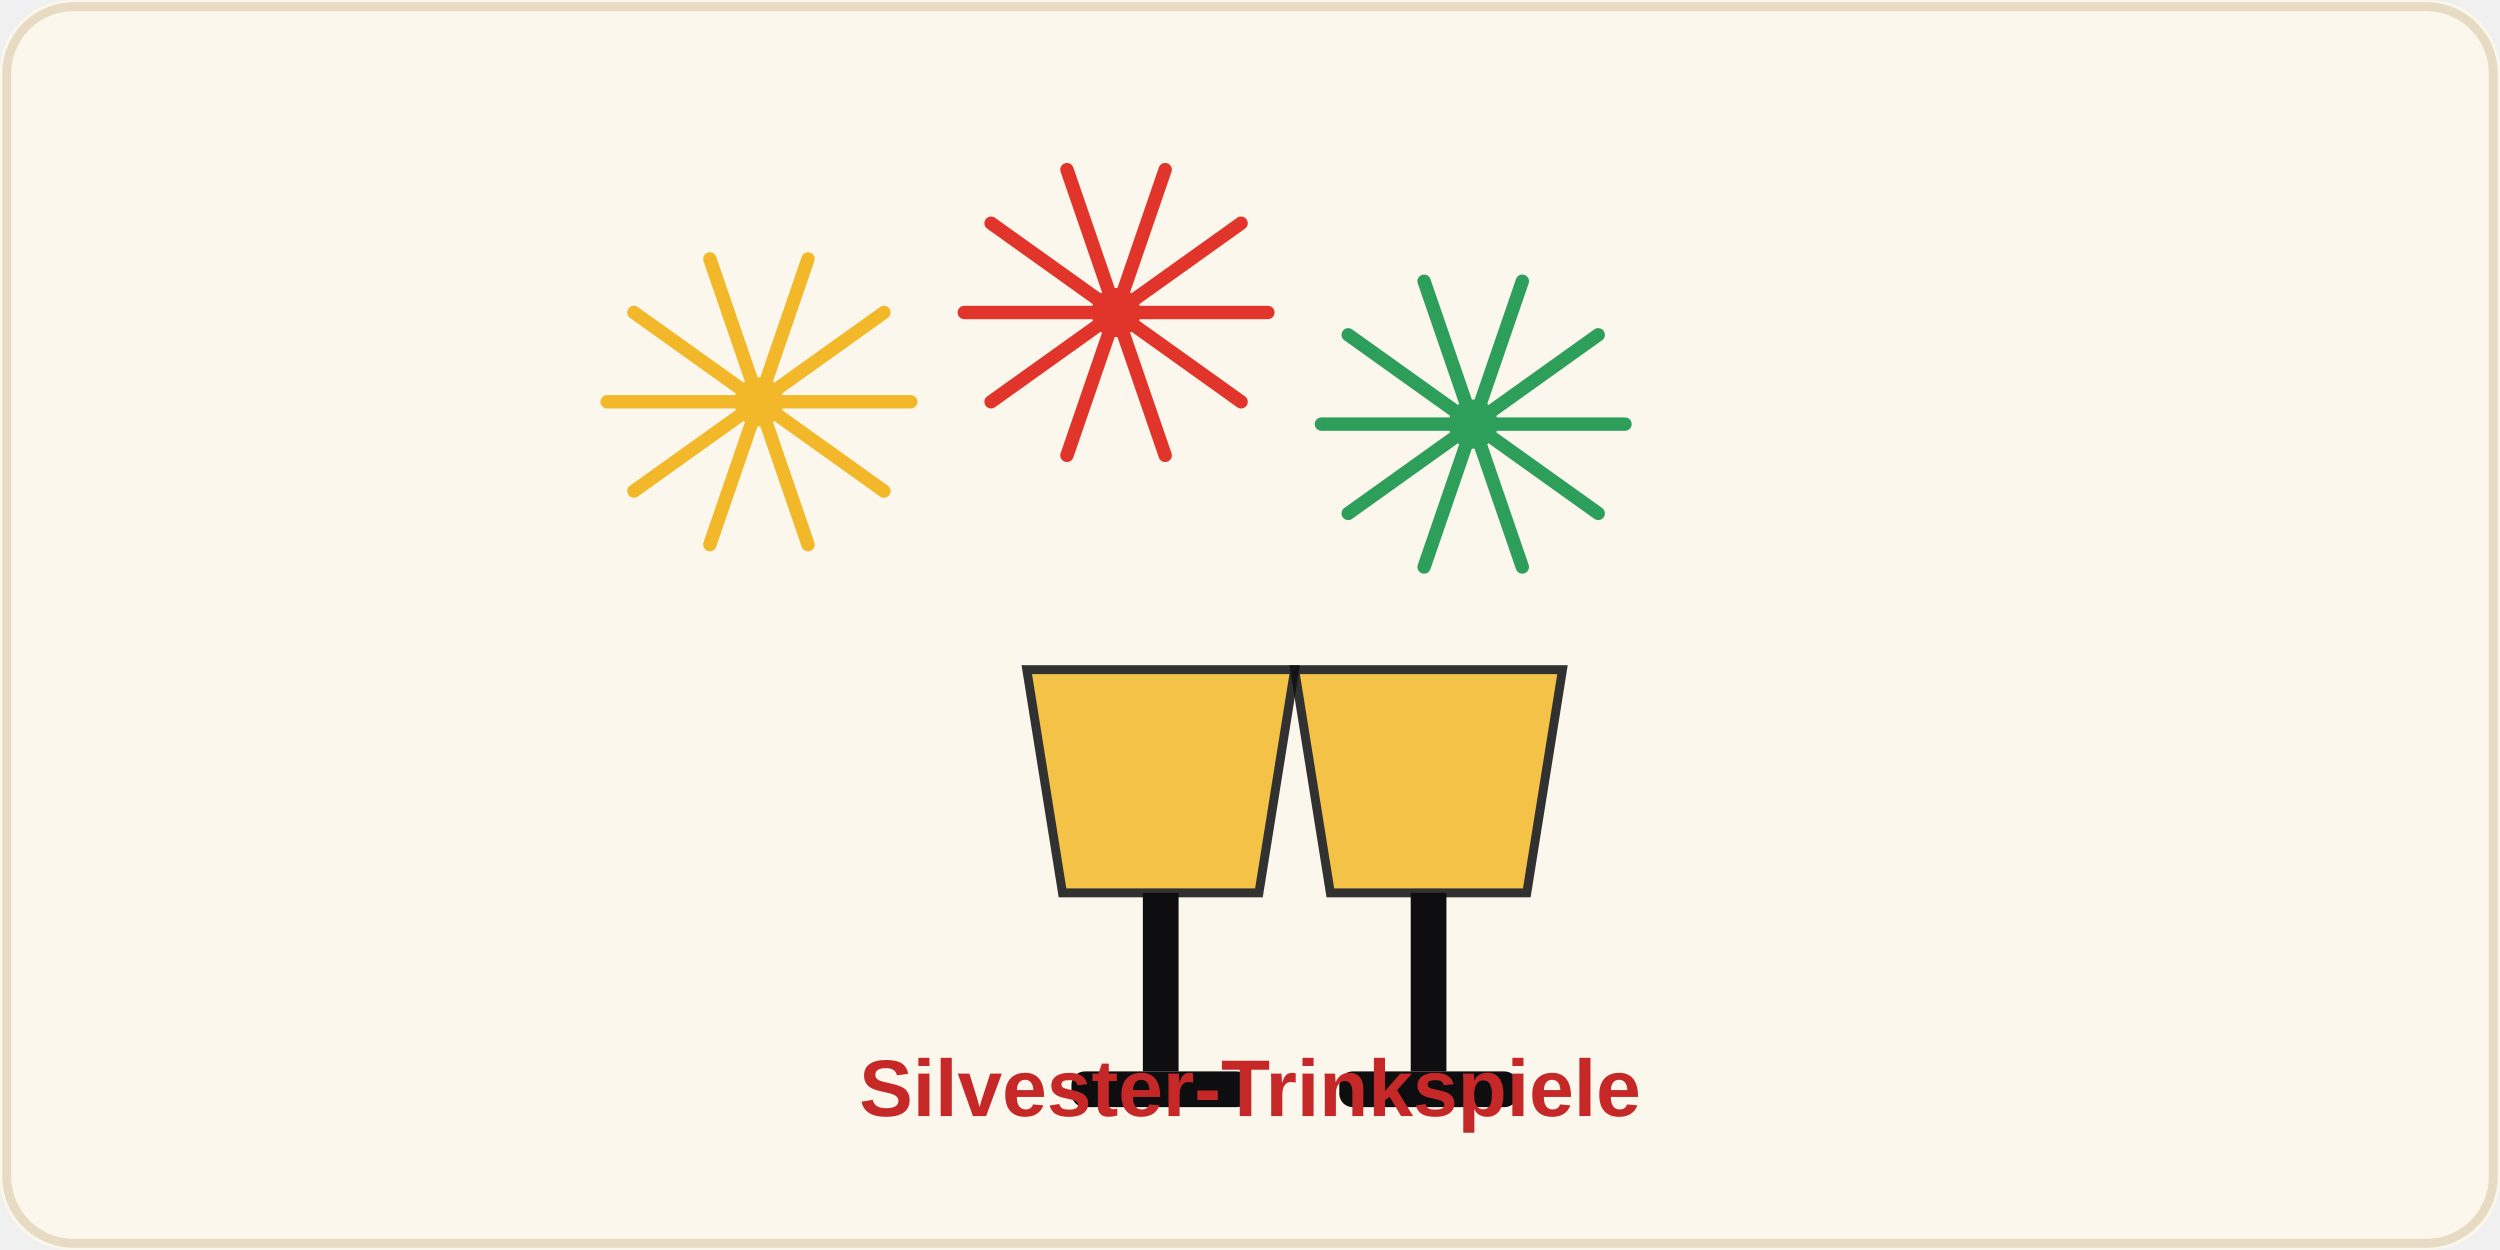
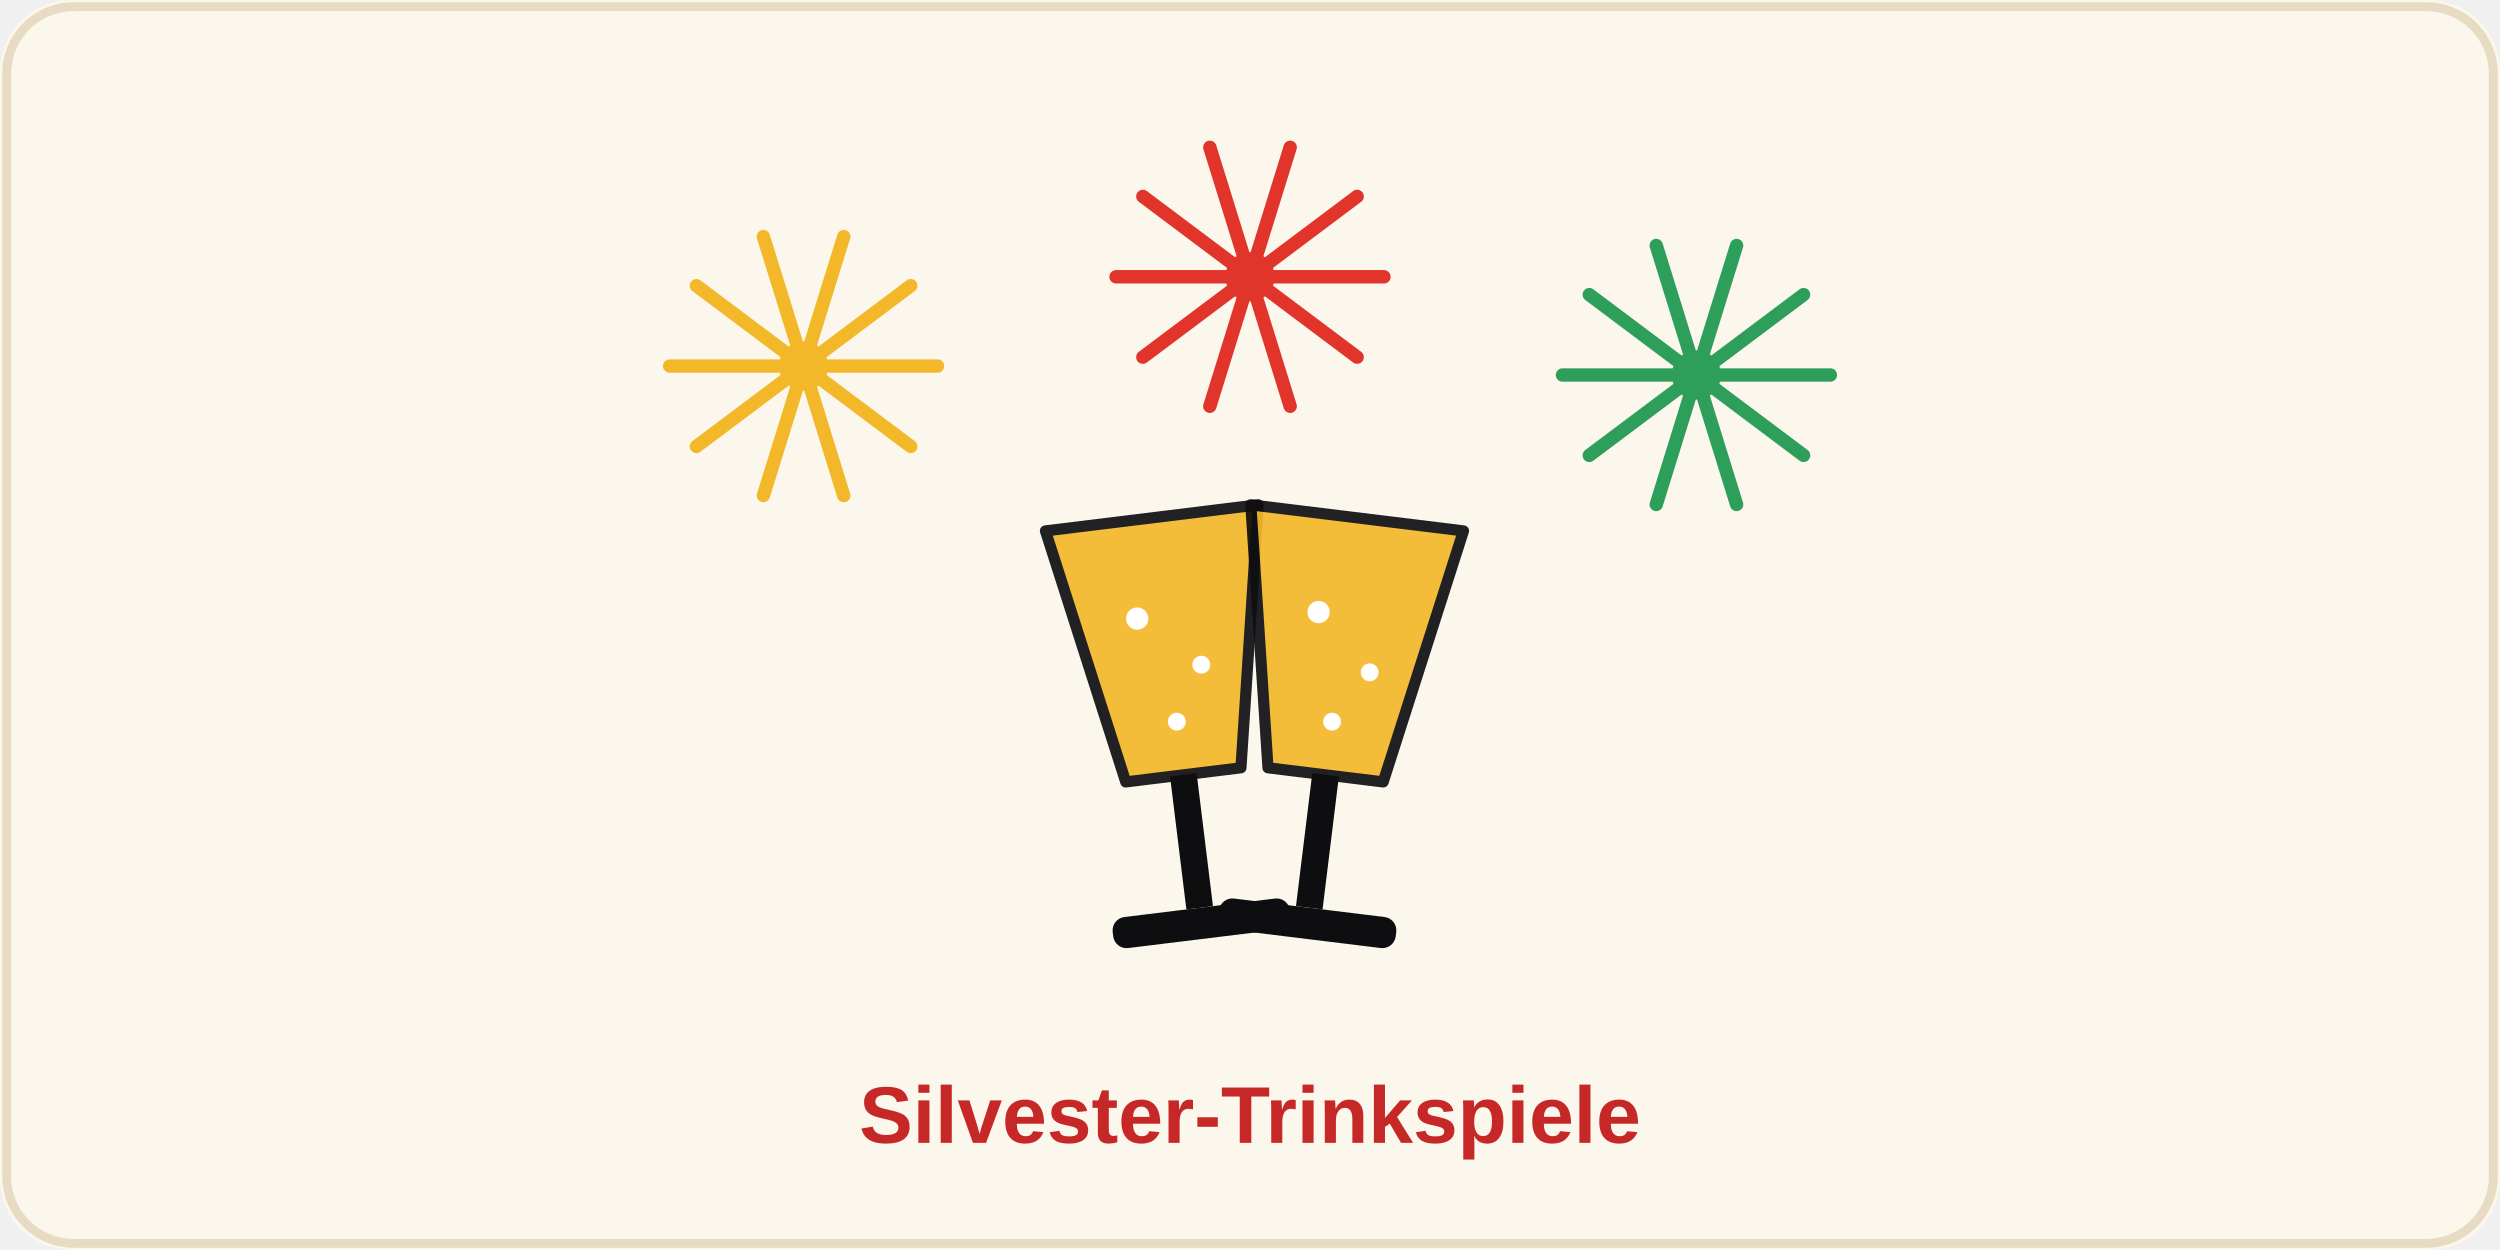
<svg xmlns="http://www.w3.org/2000/svg" viewBox="0 0 560 280" width="560" height="280" role="img">
  <rect width="560" height="280" rx="16" fill="#FBF7EC" />
  <rect x="1.5" y="1.5" width="557" height="277" rx="15" fill="none" stroke="#E7DCC3" stroke-width="2" />
-   <g stroke-linecap="round">
-     <g stroke="#F2B829" stroke-width="3">
-       <line x1="170" y1="90" x2="204" y2="90" />
-       <line x1="170" y1="90" x2="198" y2="110" />
-       <line x1="170" y1="90" x2="181" y2="122" />
-       <line x1="170" y1="90" x2="159" y2="122" />
-       <line x1="170" y1="90" x2="142" y2="110" />
-       <line x1="170" y1="90" x2="136" y2="90" />
-       <line x1="170" y1="90" x2="142" y2="70" />
-       <line x1="170" y1="90" x2="159" y2="58" />
-       <line x1="170" y1="90" x2="181" y2="58" />
-       <line x1="170" y1="90" x2="198" y2="70" />
-       <circle cx="170" cy="90" r="4" fill="#F2B829" />
-     </g>
-     <g stroke="#E1342B" stroke-width="3">
-       <line x1="250" y1="70" x2="284" y2="70" />
-       <line x1="250" y1="70" x2="278" y2="90" />
-       <line x1="250" y1="70" x2="261" y2="102" />
-       <line x1="250" y1="70" x2="239" y2="102" />
-       <line x1="250" y1="70" x2="222" y2="90" />
-       <line x1="250" y1="70" x2="216" y2="70" />
-       <line x1="250" y1="70" x2="222" y2="50" />
-       <line x1="250" y1="70" x2="239" y2="38" />
-       <line x1="250" y1="70" x2="261" y2="38" />
-       <line x1="250" y1="70" x2="278" y2="50" />
-       <circle cx="250" cy="70" r="4" fill="#E1342B" />
-     </g>
-     <g stroke="#2E9E5B" stroke-width="3">
-       <line x1="330" y1="95" x2="364" y2="95" />
-       <line x1="330" y1="95" x2="358" y2="115" />
-       <line x1="330" y1="95" x2="341" y2="127" />
-       <line x1="330" y1="95" x2="319" y2="127" />
-       <line x1="330" y1="95" x2="302" y2="115" />
-       <line x1="330" y1="95" x2="296" y2="95" />
-       <line x1="330" y1="95" x2="302" y2="75" />
-       <line x1="330" y1="95" x2="319" y2="63" />
-       <line x1="330" y1="95" x2="341" y2="63" />
-       <line x1="330" y1="95" x2="358" y2="75" />
-       <circle cx="330" cy="95" r="4" fill="#2E9E5B" />
-     </g>
+   <g stroke="#F2B829" stroke-width="3" stroke-linecap="round">
+     <line x1="180" y1="82" x2="210" y2="82" />
+     <line x1="180" y1="82" x2="204" y2="100" />
+     <line x1="180" y1="82" x2="189" y2="111" />
+     <line x1="180" y1="82" x2="171" y2="111" />
+     <line x1="180" y1="82" x2="156" y2="100" />
+     <line x1="180" y1="82" x2="150" y2="82" />
+     <line x1="180" y1="82" x2="156" y2="64" />
+     <line x1="180" y1="82" x2="171" y2="53" />
+     <line x1="180" y1="82" x2="189" y2="53" />
+     <line x1="180" y1="82" x2="204" y2="64" />
+     <circle cx="180" cy="82" r="4" fill="#F2B829" />
  </g>
-   <g transform="translate(230,150)">
-     <path d="M0 0 h60 l-8 50 h-44 Z" fill="#F2B829" opacity=".85" stroke="#0E0E10" stroke-width="2" />
-     <rect x="26" y="50" width="8" height="40" fill="#0E0E10" />
-     <rect x="10" y="90" width="40" height="8" rx="3" fill="#0E0E10" />
+   <g stroke="#E1342B" stroke-width="3" stroke-linecap="round">
+     <line x1="280" y1="62" x2="310" y2="62" />
+     <line x1="280" y1="62" x2="304" y2="80" />
+     <line x1="280" y1="62" x2="289" y2="91" />
+     <line x1="280" y1="62" x2="271" y2="91" />
+     <line x1="280" y1="62" x2="256" y2="80" />
+     <line x1="280" y1="62" x2="250" y2="62" />
+     <line x1="280" y1="62" x2="256" y2="44" />
+     <line x1="280" y1="62" x2="271" y2="33" />
+     <line x1="280" y1="62" x2="289" y2="33" />
+     <line x1="280" y1="62" x2="304" y2="44" />
+     <circle cx="280" cy="62" r="4" fill="#E1342B" />
  </g>
-   <g transform="translate(290,150)">
-     <path d="M0 0 h60 l-8 50 h-44 Z" fill="#F2B829" opacity=".85" stroke="#0E0E10" stroke-width="2" />
-     <rect x="26" y="50" width="8" height="40" fill="#0E0E10" />
-     <rect x="10" y="90" width="40" height="8" rx="3" fill="#0E0E10" />
+   <g stroke="#2E9E5B" stroke-width="3" stroke-linecap="round">
+     <line x1="380" y1="84" x2="410" y2="84" />
+     <line x1="380" y1="84" x2="404" y2="102" />
+     <line x1="380" y1="84" x2="389" y2="113" />
+     <line x1="380" y1="84" x2="371" y2="113" />
+     <line x1="380" y1="84" x2="356" y2="102" />
+     <line x1="380" y1="84" x2="350" y2="84" />
+     <line x1="380" y1="84" x2="356" y2="66" />
+     <line x1="380" y1="84" x2="371" y2="55" />
+     <line x1="380" y1="84" x2="389" y2="55" />
+     <line x1="380" y1="84" x2="404" y2="66" />
+     <circle cx="380" cy="84" r="4" fill="#2E9E5B" />
  </g>
-   <text x="280" y="250" font-family="Arial, Helvetica, sans-serif" font-size="18" font-weight="700" fill="#C62828" text-anchor="middle">Silvester-Trinkspiele</text>
+   <g transform="translate(258,116) rotate(-7)">
+     <path d="M-24 0 L24 0 L13 58 L-13 58 Z" fill="#F2B829" opacity=".92" stroke="#0E0E10" stroke-width="2.5" stroke-linejoin="round" />
+     <rect x="-3" y="58" width="6" height="30" fill="#0E0E10" />
+     <rect x="-20" y="88" width="40" height="7" rx="3" fill="#0E0E10" />
+     <circle cx="-6" cy="22" r="2.5" fill="#fff" />
+     <circle cx="7" cy="34" r="2" fill="#fff" />
+     <circle cx="0" cy="46" r="2" fill="#fff" />
+   </g>
+   <g transform="translate(304,116) rotate(7)">
+     <path d="M-24 0 L24 0 L13 58 L-13 58 Z" fill="#F2B829" opacity=".92" stroke="#0E0E10" stroke-width="2.5" stroke-linejoin="round" />
+     <rect x="-3" y="58" width="6" height="30" fill="#0E0E10" />
+     <rect x="-20" y="88" width="40" height="7" rx="3" fill="#0E0E10" />
+     <circle cx="-6" cy="22" r="2.5" fill="#fff" />
+     <circle cx="7" cy="34" r="2" fill="#fff" />
+     <circle cx="0" cy="46" r="2" fill="#fff" />
+   </g>
+   <text x="280" y="256" font-family="Arial, Helvetica, sans-serif" font-size="18" font-weight="700" fill="#C62828" text-anchor="middle">Silvester-Trinkspiele</text>
</svg>
